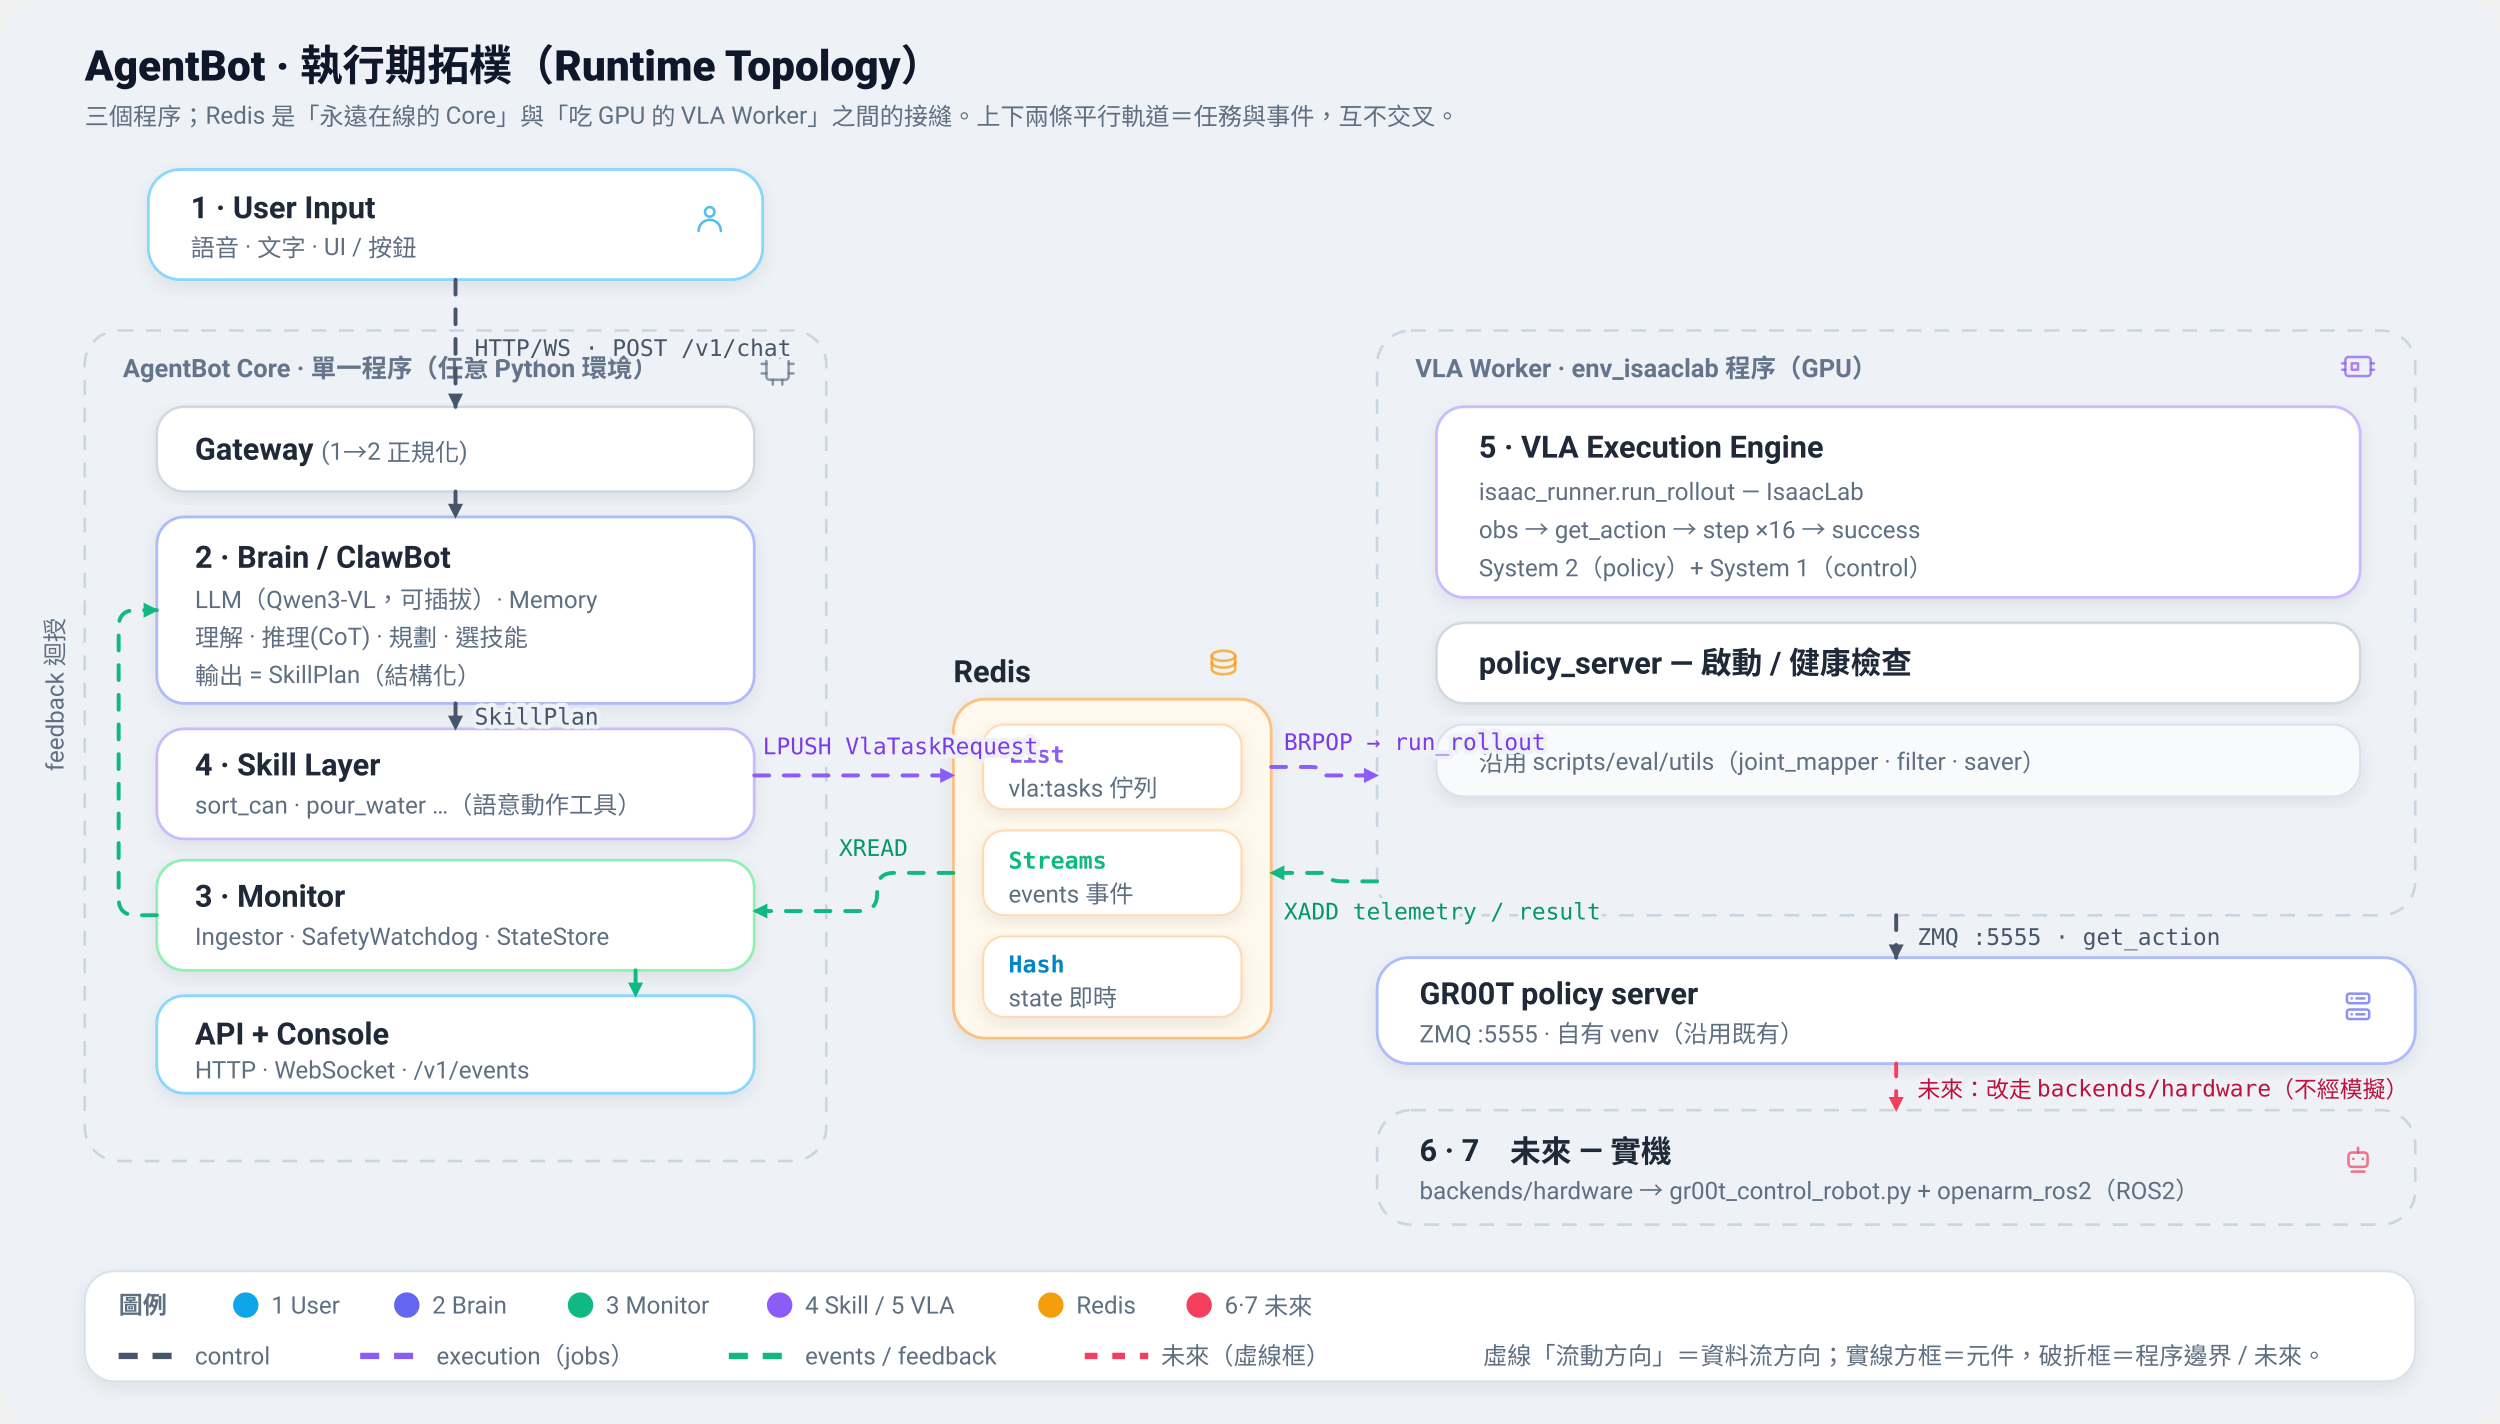
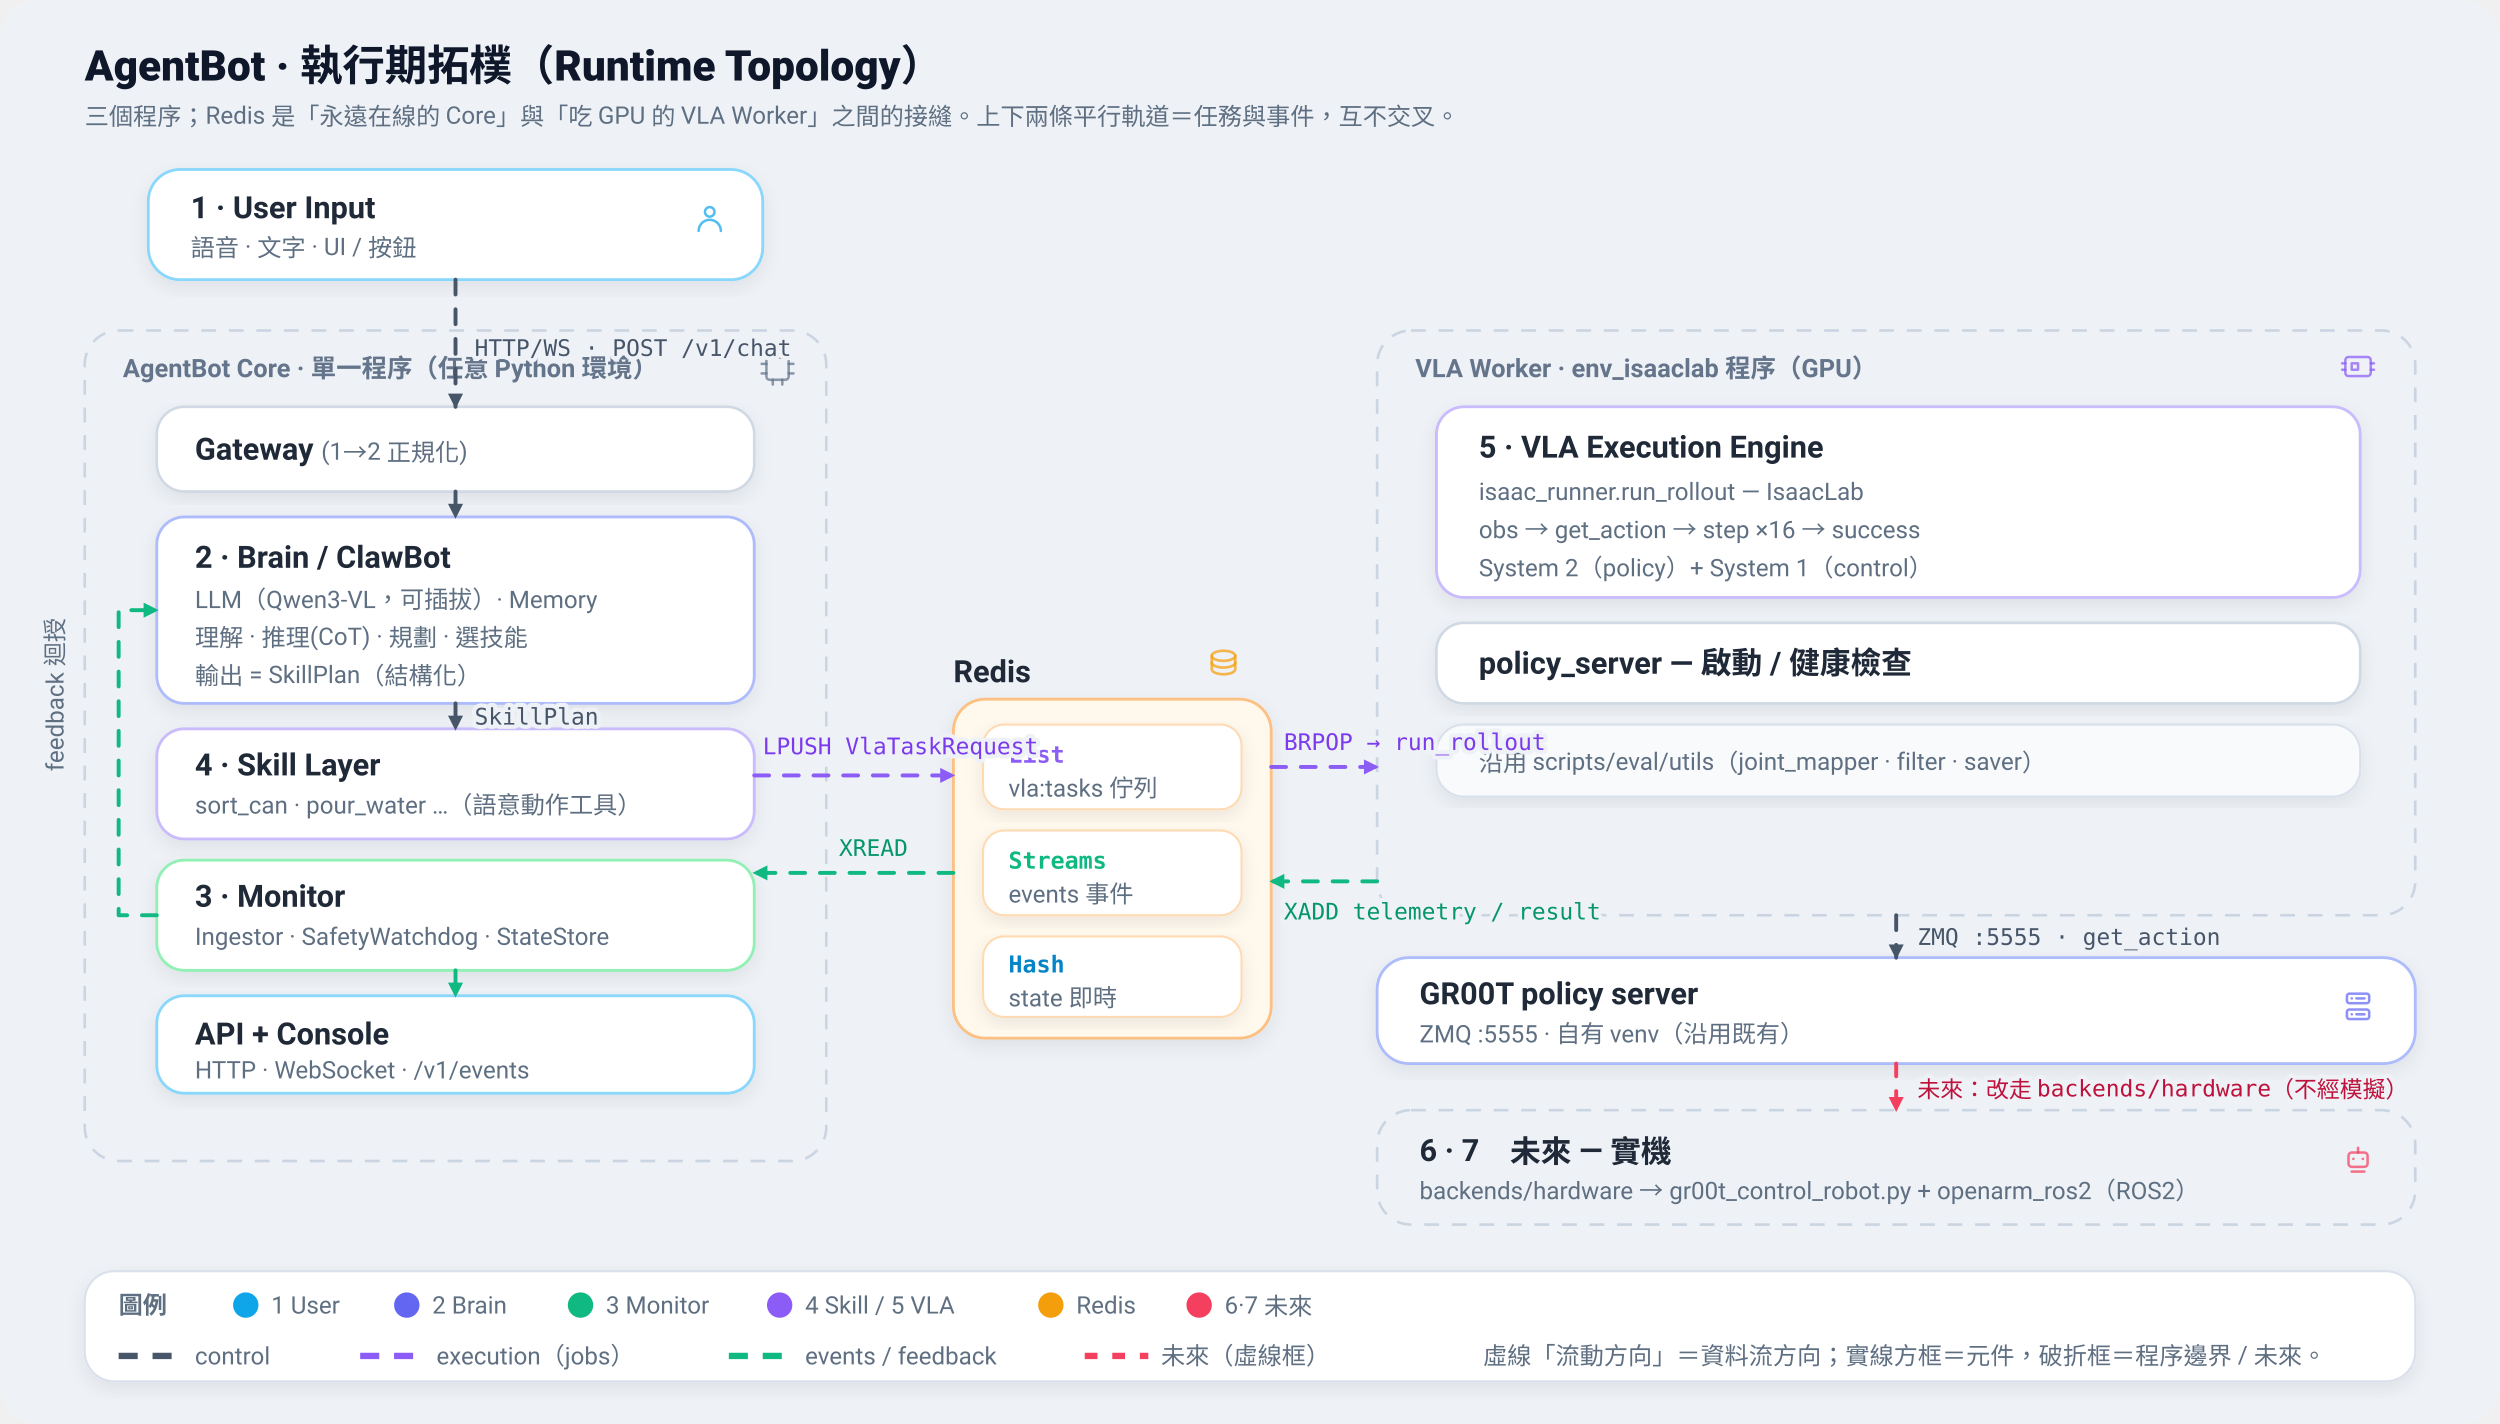
<svg xmlns="http://www.w3.org/2000/svg" viewBox="0 0 1180 672" font-family="-apple-system,'Segoe UI',Roboto,'PingFang TC','Microsoft JhengHei','Noto Sans CJK TC','Noto Serif CJK TC',sans-serif" role="img" aria-label="AgentBot 執行期拓樸（三程序）">
  <defs>
    <style>
      .h{font-weight:700;font-size:14.5px;fill:#1f2937}
      .s{font-size:11.4px;fill:#5f6f82}
      .lab{font-size:10.8px;font-family:ui-monospace,Menlo,Consolas,monospace;paint-order:stroke;stroke:#eef2f7;stroke-width:4;stroke-linejoin:round}
      .proc{fill:none;stroke:#cbd5e1;stroke-width:1.25;stroke-dasharray:7 6}
      .tag{font:700 11px ui-monospace,monospace}
      .flow{fill:none;stroke-width:1.85;stroke-linecap:round;stroke-linejoin:round;stroke-dasharray:7 7;animation:dash .9s linear infinite}
      .ctl{stroke:#475569} .ex{stroke:#8b5cf6} .ev{stroke:#10b981}
      .fut{fill:none;stroke:#f43f5e;stroke-width:1.85;stroke-linecap:round;stroke-linejoin:round;stroke-dasharray:6 7;animation:dash 1.5s linear infinite}
      .ico{fill:none;stroke:currentColor;stroke-width:1.6;stroke-linecap:round;stroke-linejoin:round;opacity:.72}
      rect[stroke]:not(.proc){filter:url(#cardShadow);stroke-opacity:.88}
      @keyframes dash{to{stroke-dashoffset:-16}}
      @media (prefers-reduced-motion: reduce){.flow,.fut{animation:none}}
    </style>
    <filter id="cardShadow" x="-8%" y="-12%" width="116%" height="128%">
      <feDropShadow dx="0" dy="3" stdDeviation="4" flood-color="#0f172a" flood-opacity="0.075" />
    </filter>
    <symbol id="ico-user" viewBox="0 0 24 24">
      <circle class="ico" cx="12" cy="8" r="3" />
      <path class="ico" d="M5 20a7 7 0 0 1 14 0" />
    </symbol>
    <symbol id="ico-core" viewBox="0 0 24 24">
      <rect class="ico" x="5" y="5" width="14" height="14" rx="2" />
      <path class="ico" d="M9 2v3M15 2v3M9 19v3M15 19v3M2 9h3M2 15h3M19 9h3M19 15h3" />
    </symbol>
    <symbol id="ico-redis" viewBox="0 0 24 24">
      <ellipse class="ico" cx="12" cy="7" rx="7" ry="3" />
      <path class="ico" d="M5 7v8c0 1.7 3.1 3 7 3s7-1.3 7-3V7" />
      <path class="ico" d="M5 11c0 1.7 3.1 3 7 3s7-1.3 7-3" />
    </symbol>
    <symbol id="ico-gpu" viewBox="0 0 24 24">
      <rect class="ico" x="4" y="6" width="16" height="12" rx="2" />
      <path class="ico" d="M8 10h4v4H8ZM20 10h2M20 14h2M2 10h2M2 14h2" />
    </symbol>
    <symbol id="ico-server" viewBox="0 0 24 24">
      <rect class="ico" x="5" y="4" width="14" height="6" rx="1.5" />
      <rect class="ico" x="5" y="14" width="14" height="6" rx="1.5" />
      <path class="ico" d="M8 7h.1M8 17h.1M11 7h5M11 17h5" />
    </symbol>
    <symbol id="ico-robot" viewBox="0 0 24 24">
      <rect class="ico" x="6" y="8" width="12" height="9" rx="2" />
      <path class="ico" d="M12 5v3M9 12h.1M15 12h.1M8 20h8" />
    </symbol>
    <marker id="mc" viewBox="0 0 10 10" refX="8" refY="5" markerWidth="4.8" markerHeight="4.8" orient="auto-start-reverse">
      <path d="M1,1 L9,5 L1,9 z" fill="#475569" />
    </marker>
    <marker id="mx" viewBox="0 0 10 10" refX="8" refY="5" markerWidth="4.8" markerHeight="4.8" orient="auto-start-reverse">
      <path d="M1,1 L9,5 L1,9 z" fill="#8b5cf6" />
    </marker>
    <marker id="me" viewBox="0 0 10 10" refX="8" refY="5" markerWidth="4.8" markerHeight="4.8" orient="auto-start-reverse">
      <path d="M1,1 L9,5 L1,9 z" fill="#10b981" />
    </marker>
    <marker id="mf" viewBox="0 0 10 10" refX="8" refY="5" markerWidth="4.8" markerHeight="4.8" orient="auto-start-reverse">
      <path d="M1,1 L9,5 L1,9 z" fill="#f43f5e" />
    </marker>
  </defs>
  <rect x="0" y="0" width="1180" height="672" fill="#eef2f7" rx="18" />
  <text x="40" y="38" font-size="20" font-weight="800" fill="#0f172a">AgentBot · 執行期拓樸（Runtime Topology）</text>
  <text x="40" y="59" class="s">三個程序；Redis 是「永遠在線的 Core」與「吃 GPU 的 VLA Worker」之間的接縫。上下兩條平行軌道＝任務與事件，互不交叉。</text>
  <rect x="70" y="80" width="290" height="52" rx="15" fill="#fff" stroke="#7dd3fc" stroke-width="1.35" />
  <use href="#ico-user" x="326" y="94" width="18" height="18" color="#0ea5e9" />
  <text class="h" x="90" y="103">1 · User Input</text>
  <text class="s" x="90" y="121">語音 · 文字 · UI / 按鈕</text>
  <rect class="proc" x="40" y="156" width="350" height="392" rx="16" />
  <use href="#ico-core" x="358" y="165" width="18" height="18" color="#64748b" />
  <text x="58" y="178" font="700 12px ui-monospace,monospace" font-weight="700" font-size="12" fill="#64748b">AgentBot Core · 單一程序（任意 Python 環境）</text>
  <rect x="74" y="192" width="282" height="40" rx="13" fill="#fff" stroke="#cbd5e1" stroke-width="1.25" />
  <text class="h" x="92" y="217">Gateway <tspan class="s" font-weight="400">(1→2 正規化)</tspan>
  </text>
  <rect x="74" y="244" width="282" height="88" rx="13" fill="#fff" stroke="#a5b4fc" stroke-width="1.35" />
  <text class="h" x="92" y="268">2 · Brain / ClawBot</text>
  <text class="s" x="92" y="287">LLM（Qwen3-VL，可插拔）· Memory</text>
  <text class="s" x="92" y="305">理解 · 推理(CoT) · 規劃 · 選技能</text>
  <text class="s" x="92" y="323">輸出 = SkillPlan（結構化）</text>
  <rect x="74" y="344" width="282" height="52" rx="13" fill="#fff" stroke="#c4b5fd" stroke-width="1.35" />
  <text class="h" x="92" y="366">4 · Skill Layer</text>
  <text class="s" x="92" y="384">sort_can · pour_water …（語意動作工具）</text>
  <rect x="74" y="406" width="282" height="52" rx="13" fill="#fff" stroke="#86efac" stroke-width="1.35" />
  <text class="h" x="92" y="428">3 · Monitor</text>
  <text class="s" x="92" y="446">Ingestor · SafetyWatchdog · StateStore</text>
  <rect x="74" y="470" width="282" height="46" rx="13" fill="#fff" stroke="#7dd3fc" stroke-width="1.35" />
  <text class="h" x="92" y="493">API + Console</text>
  <text class="s" x="92" y="509" font-size="11">HTTP · WebSocket · /v1/events</text>
  <text class="h" x="450" y="322" fill="#b45309">Redis</text>
  <rect x="450" y="330" width="150" height="160" rx="15" fill="#fff8ed" stroke="#fdba74" stroke-width="1.35" />
  <use href="#ico-redis" x="568" y="304" width="19" height="19" color="#f59e0b" />
  <rect x="464" y="342" width="122" height="40" rx="10" fill="#fff" stroke="#fed7aa" />
  <text class="tag" x="476" y="360" fill="#8b5cf6">List</text>
  <text class="s" x="476" y="376" font-size="11">vla:tasks 佇列</text>
  <rect x="464" y="392" width="122" height="40" rx="10" fill="#fff" stroke="#fed7aa" />
  <text class="tag" x="476" y="410" fill="#10b981">Streams</text>
  <text class="s" x="476" y="426" font-size="11">events 事件</text>
  <rect x="464" y="442" width="122" height="38" rx="10" fill="#fff" stroke="#fed7aa" />
  <text class="tag" x="476" y="459" fill="#0284c7">Hash</text>
  <text class="s" x="476" y="475" font-size="11">state 即時</text>
  <rect class="proc" x="650" y="156" width="490" height="276" rx="16" />
  <use href="#ico-gpu" x="1104" y="164" width="18" height="18" color="#8b5cf6" />
  <text font-weight="700" font-size="12" fill="#64748b" x="668" y="178">VLA Worker · env_isaaclab 程序（GPU）</text>
  <rect x="678" y="192" width="436" height="90" rx="13" fill="#fff" stroke="#c4b5fd" stroke-width="1.35" />
  <text class="h" x="698" y="216">5 · VLA Execution Engine</text>
  <text class="s" x="698" y="236">isaac_runner.run_rollout — IsaacLab</text>
  <text class="s" x="698" y="254">obs → get_action → step ×16 → success</text>
  <text class="s" x="698" y="272">System 2（policy）+ System 1（control）</text>
  <rect x="678" y="294" width="436" height="38" rx="13" fill="#fff" stroke="#cbd5e1" stroke-width="1.25" />
  <text class="h" x="698" y="318" font-size="13.5">policy_server — 啟動 / 健康檢查</text>
  <rect x="678" y="342" width="436" height="34" rx="13" fill="#f8fafc" stroke="#d6deea" />
  <text class="s" x="698" y="364" font-size="11.5">沿用 scripts/eval/utils（joint_mapper · filter · saver）</text>
  <rect x="650" y="452" width="490" height="50" rx="15" fill="#fff" stroke="#a5b4fc" stroke-width="1.35" />
  <use href="#ico-server" x="1104" y="466" width="18" height="18" color="#6366f1" />
  <text class="h" x="670" y="474">GR00T policy server</text>
  <text class="s" x="670" y="492">ZMQ :5555 · 自有 venv（沿用既有）</text>
  <rect class="proc" x="650" y="524" width="490" height="54" stroke="#fda4af" rx="16" />
  <use href="#ico-robot" x="1104" y="538" width="18" height="18" color="#f43f5e" />
  <text class="h" x="670" y="548" fill="#be123c">6 · 7　未來 — 實機</text>
  <text class="s" x="670" y="566" font-size="11.5">backends/hardware → gr00t_control_robot.py + openarm_ros2（ROS2）</text>
  <path class="flow ctl" d="M215,132 V192" marker-end="url(#mc)" />
  <text class="lab" x="224" y="168" fill="#475569">HTTP/WS · POST /v1/chat</text>
  <path class="flow ctl" d="M215,232 V244" marker-end="url(#mc)" />
  <path class="flow ctl" d="M215,332 V344" marker-end="url(#mc)" />
  <text class="lab" x="224" y="342" fill="#475569">SkillPlan</text>
-   <path class="flow ev" d="M300,458 V470" marker-end="url(#me)" />
+   <path class="flow ev" d="M215,458 V470" marker-end="url(#me)" />
  <path class="flow ex" d="M356,366 H450" marker-end="url(#mx)" />
  <text class="lab" x="360" y="356" fill="#7c3aed">LPUSH VlaTaskRequest</text>
-   <path class="flow ex" d="M600,362 H618 Q626,362 626,366 H650" marker-end="url(#mx)" />
+   <path class="flow ex" d="M600,362 H650" marker-end="url(#mx)" />
  <text class="lab" x="606" y="354" fill="#7c3aed">BRPOP → run_rollout</text>
-   <path class="flow ev" d="M650,416 H634 Q626,416 626,412 H600" marker-end="url(#me)" />
+   <path class="flow ev" d="M650,416 H600" marker-end="url(#me)" />
  <text class="lab" x="606" y="434" fill="#059669">XADD telemetry / result</text>
-   <path class="flow ev" d="M450,412 H422 Q414,412 414,420 V422 Q414,430 406,430 H356" marker-end="url(#me)" />
+   <path class="flow ev" d="M450,412 H356" marker-end="url(#me)" />
  <text class="lab" x="396" y="404" fill="#059669">XREAD</text>
-   <path class="flow ev" d="M74,432 H64 Q56,432 56,424 V296 Q56,288 64,288 H74" marker-end="url(#me)" />
+   <path class="flow ev" d="M74,432 H56 V288 H74" marker-end="url(#me)" />
  <text class="s" x="30" y="364" fill="#059669" transform="rotate(-90 30,364)">feedback 迴授</text>
  <path class="flow ctl" d="M895,432 V452" marker-end="url(#mc)" />
  <text class="lab" x="905" y="446" fill="#475569">ZMQ :5555 · get_action</text>
  <path class="fut" d="M895,502 V524" marker-end="url(#mf)" />
  <text class="lab" x="905" y="518" fill="#be123c">未來：改走 backends/hardware（不經模擬）</text>
  <rect x="40" y="600" width="1100" height="52" rx="14" fill="#fff" stroke="#d6deea" />
  <text class="s" x="56" y="620" font-weight="700" fill="#334155">圖例</text>
  <circle cx="116" cy="616" r="6" fill="#0ea5e9" />
  <text class="s" x="128" y="620">1 User</text>
  <circle cx="192" cy="616" r="6" fill="#6366f1" />
  <text class="s" x="204" y="620">2 Brain</text>
  <circle cx="274" cy="616" r="6" fill="#10b981" />
  <text class="s" x="286" y="620">3 Monitor</text>
  <circle cx="368" cy="616" r="6" fill="#8b5cf6" />
  <text class="s" x="380" y="620">4 Skill / 5 VLA</text>
  <circle cx="496" cy="616" r="6" fill="#f59e0b" />
  <text class="s" x="508" y="620">Redis</text>
  <circle cx="566" cy="616" r="6" fill="#f43f5e" />
  <text class="s" x="578" y="620">6·7 未來</text>
  <line x1="56" y1="640" x2="86" y2="640" stroke="#475569" stroke-width="3" stroke-dasharray="9 7" />
  <text class="s" x="92" y="644">control</text>
  <line x1="170" y1="640" x2="200" y2="640" stroke="#8b5cf6" stroke-width="3" stroke-dasharray="9 7" />
  <text class="s" x="206" y="644">execution（jobs）</text>
  <line x1="344" y1="640" x2="374" y2="640" stroke="#10b981" stroke-width="3" stroke-dasharray="9 7" />
  <text class="s" x="380" y="644">events / feedback</text>
  <line x1="512" y1="640" x2="542" y2="640" stroke="#f43f5e" stroke-width="3" stroke-dasharray="6 7" />
  <text class="s" x="548" y="644">未來（虛線框）</text>
  <text class="s" x="700" y="644" fill="#334155">虛線「流動方向」＝資料流方向；實線方框＝元件，破折框＝程序邊界 / 未來。</text>
</svg>
